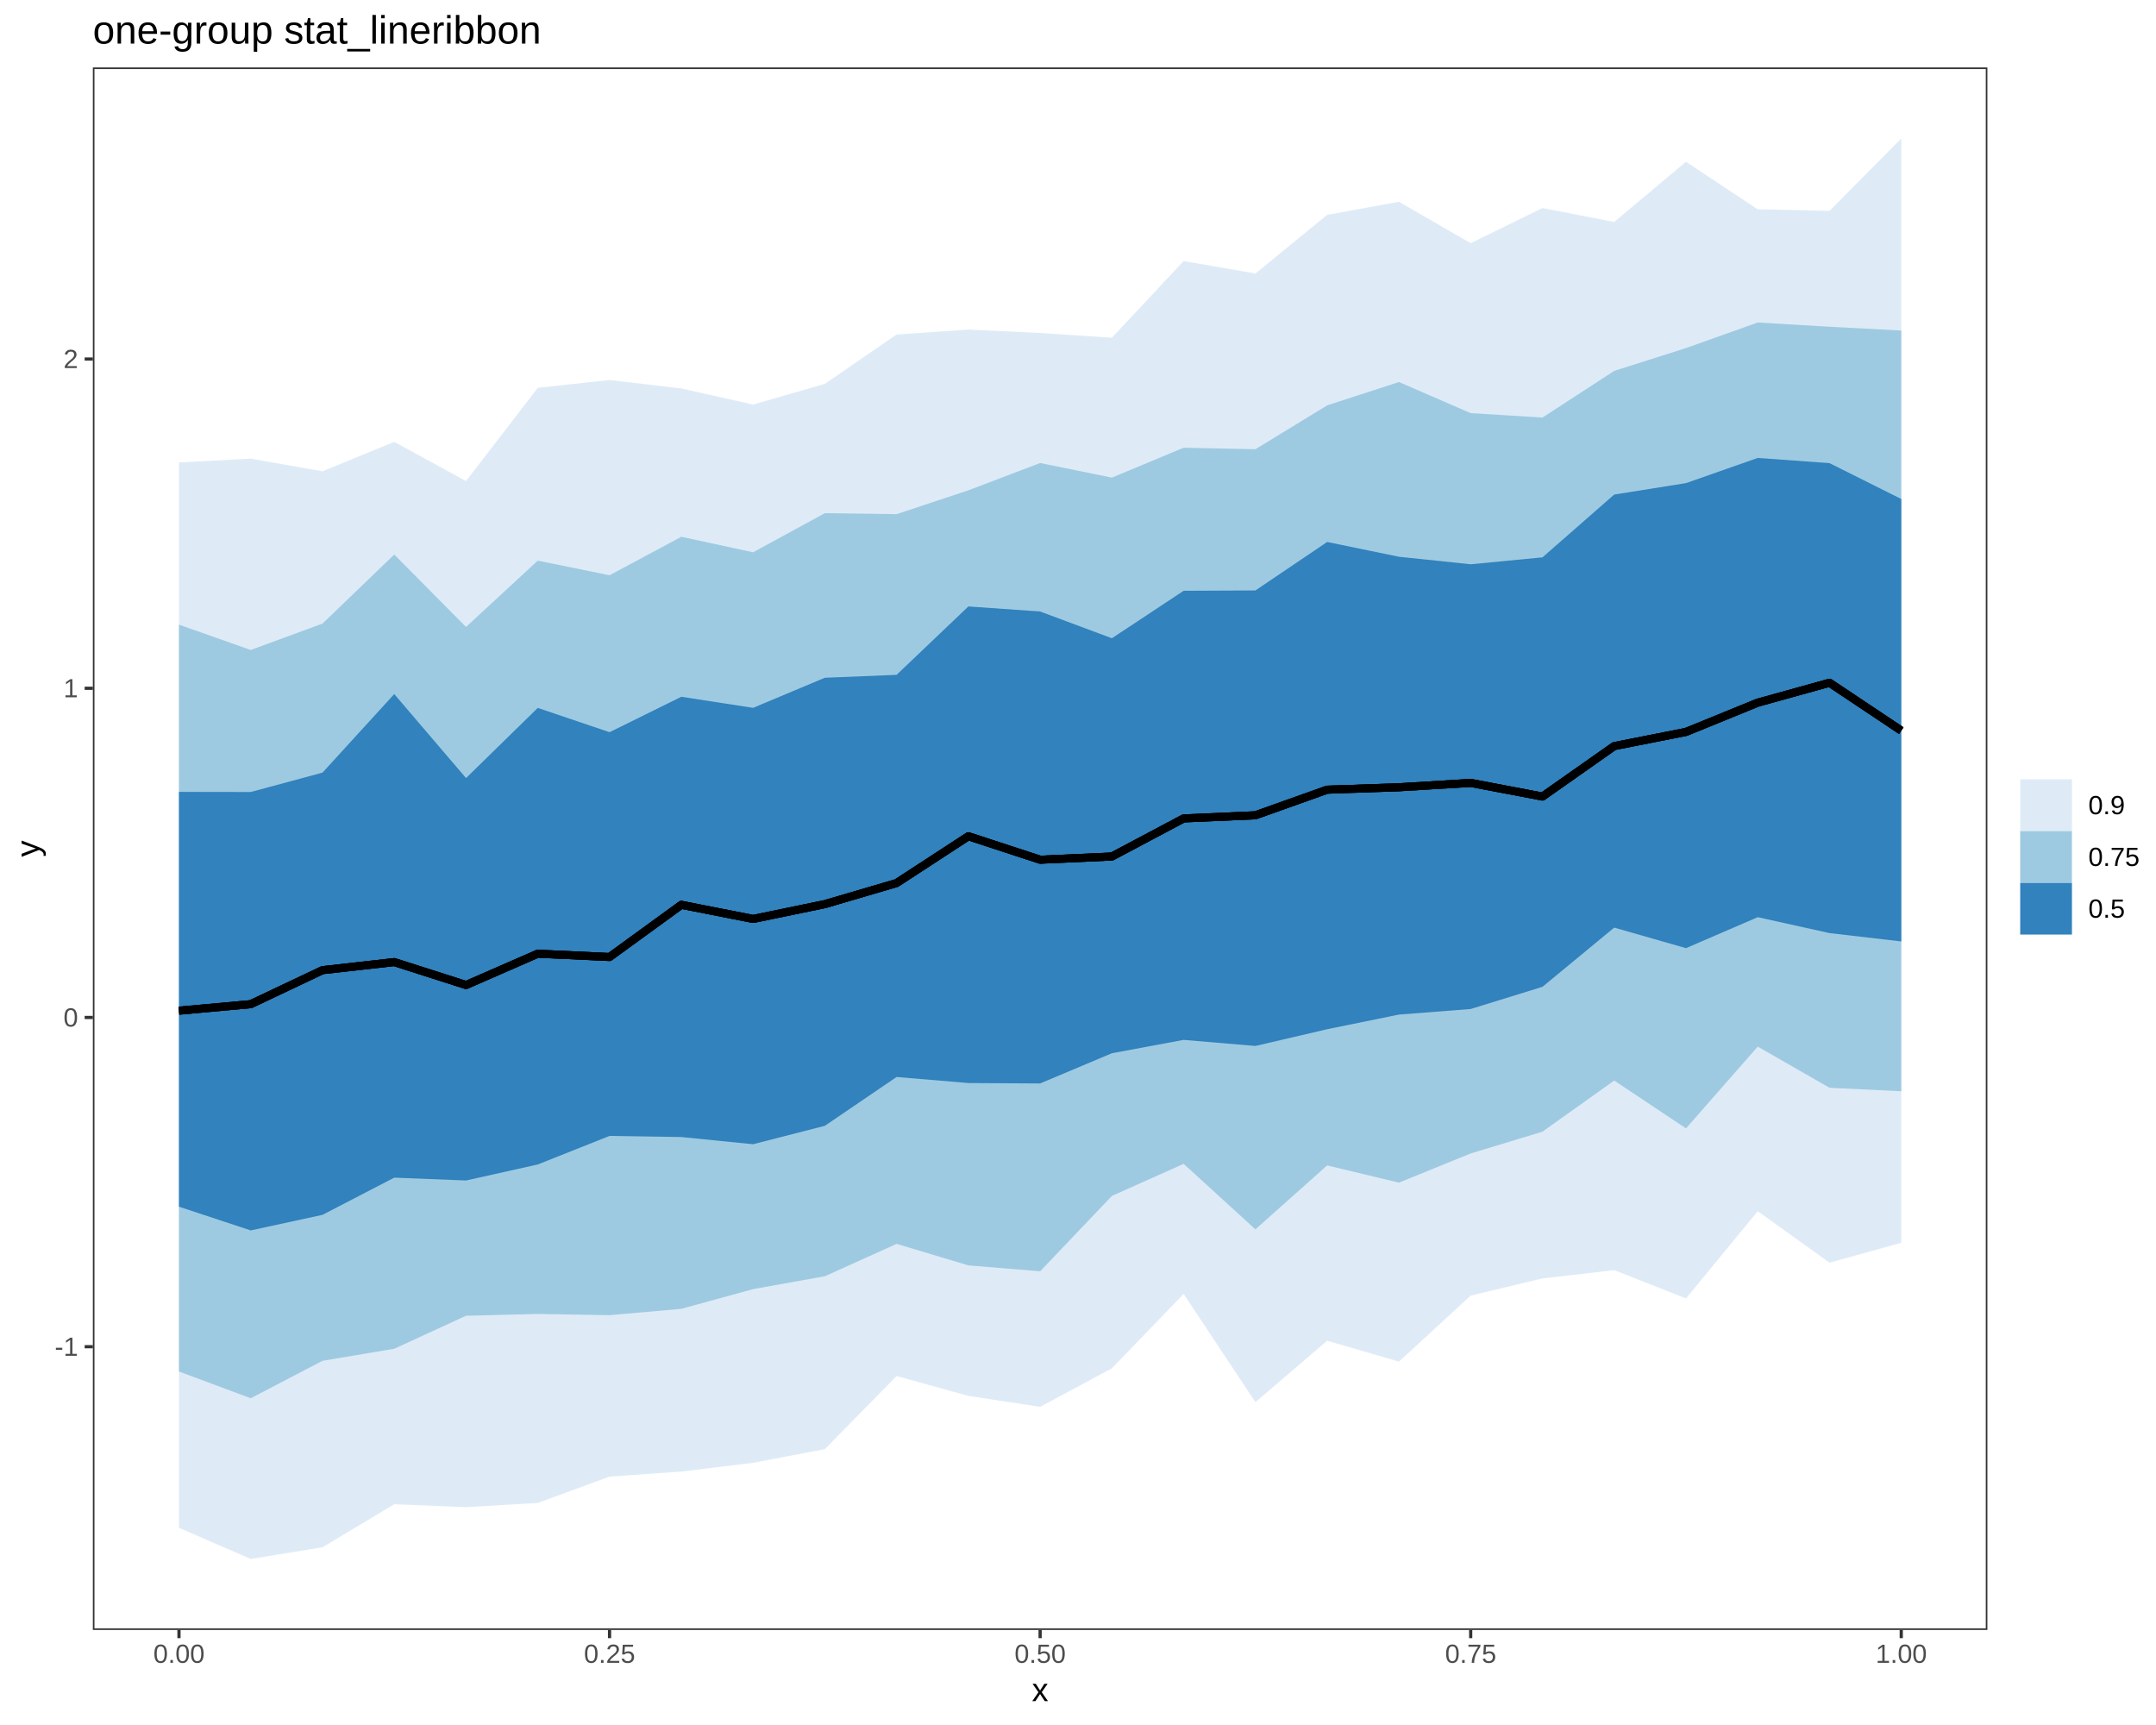
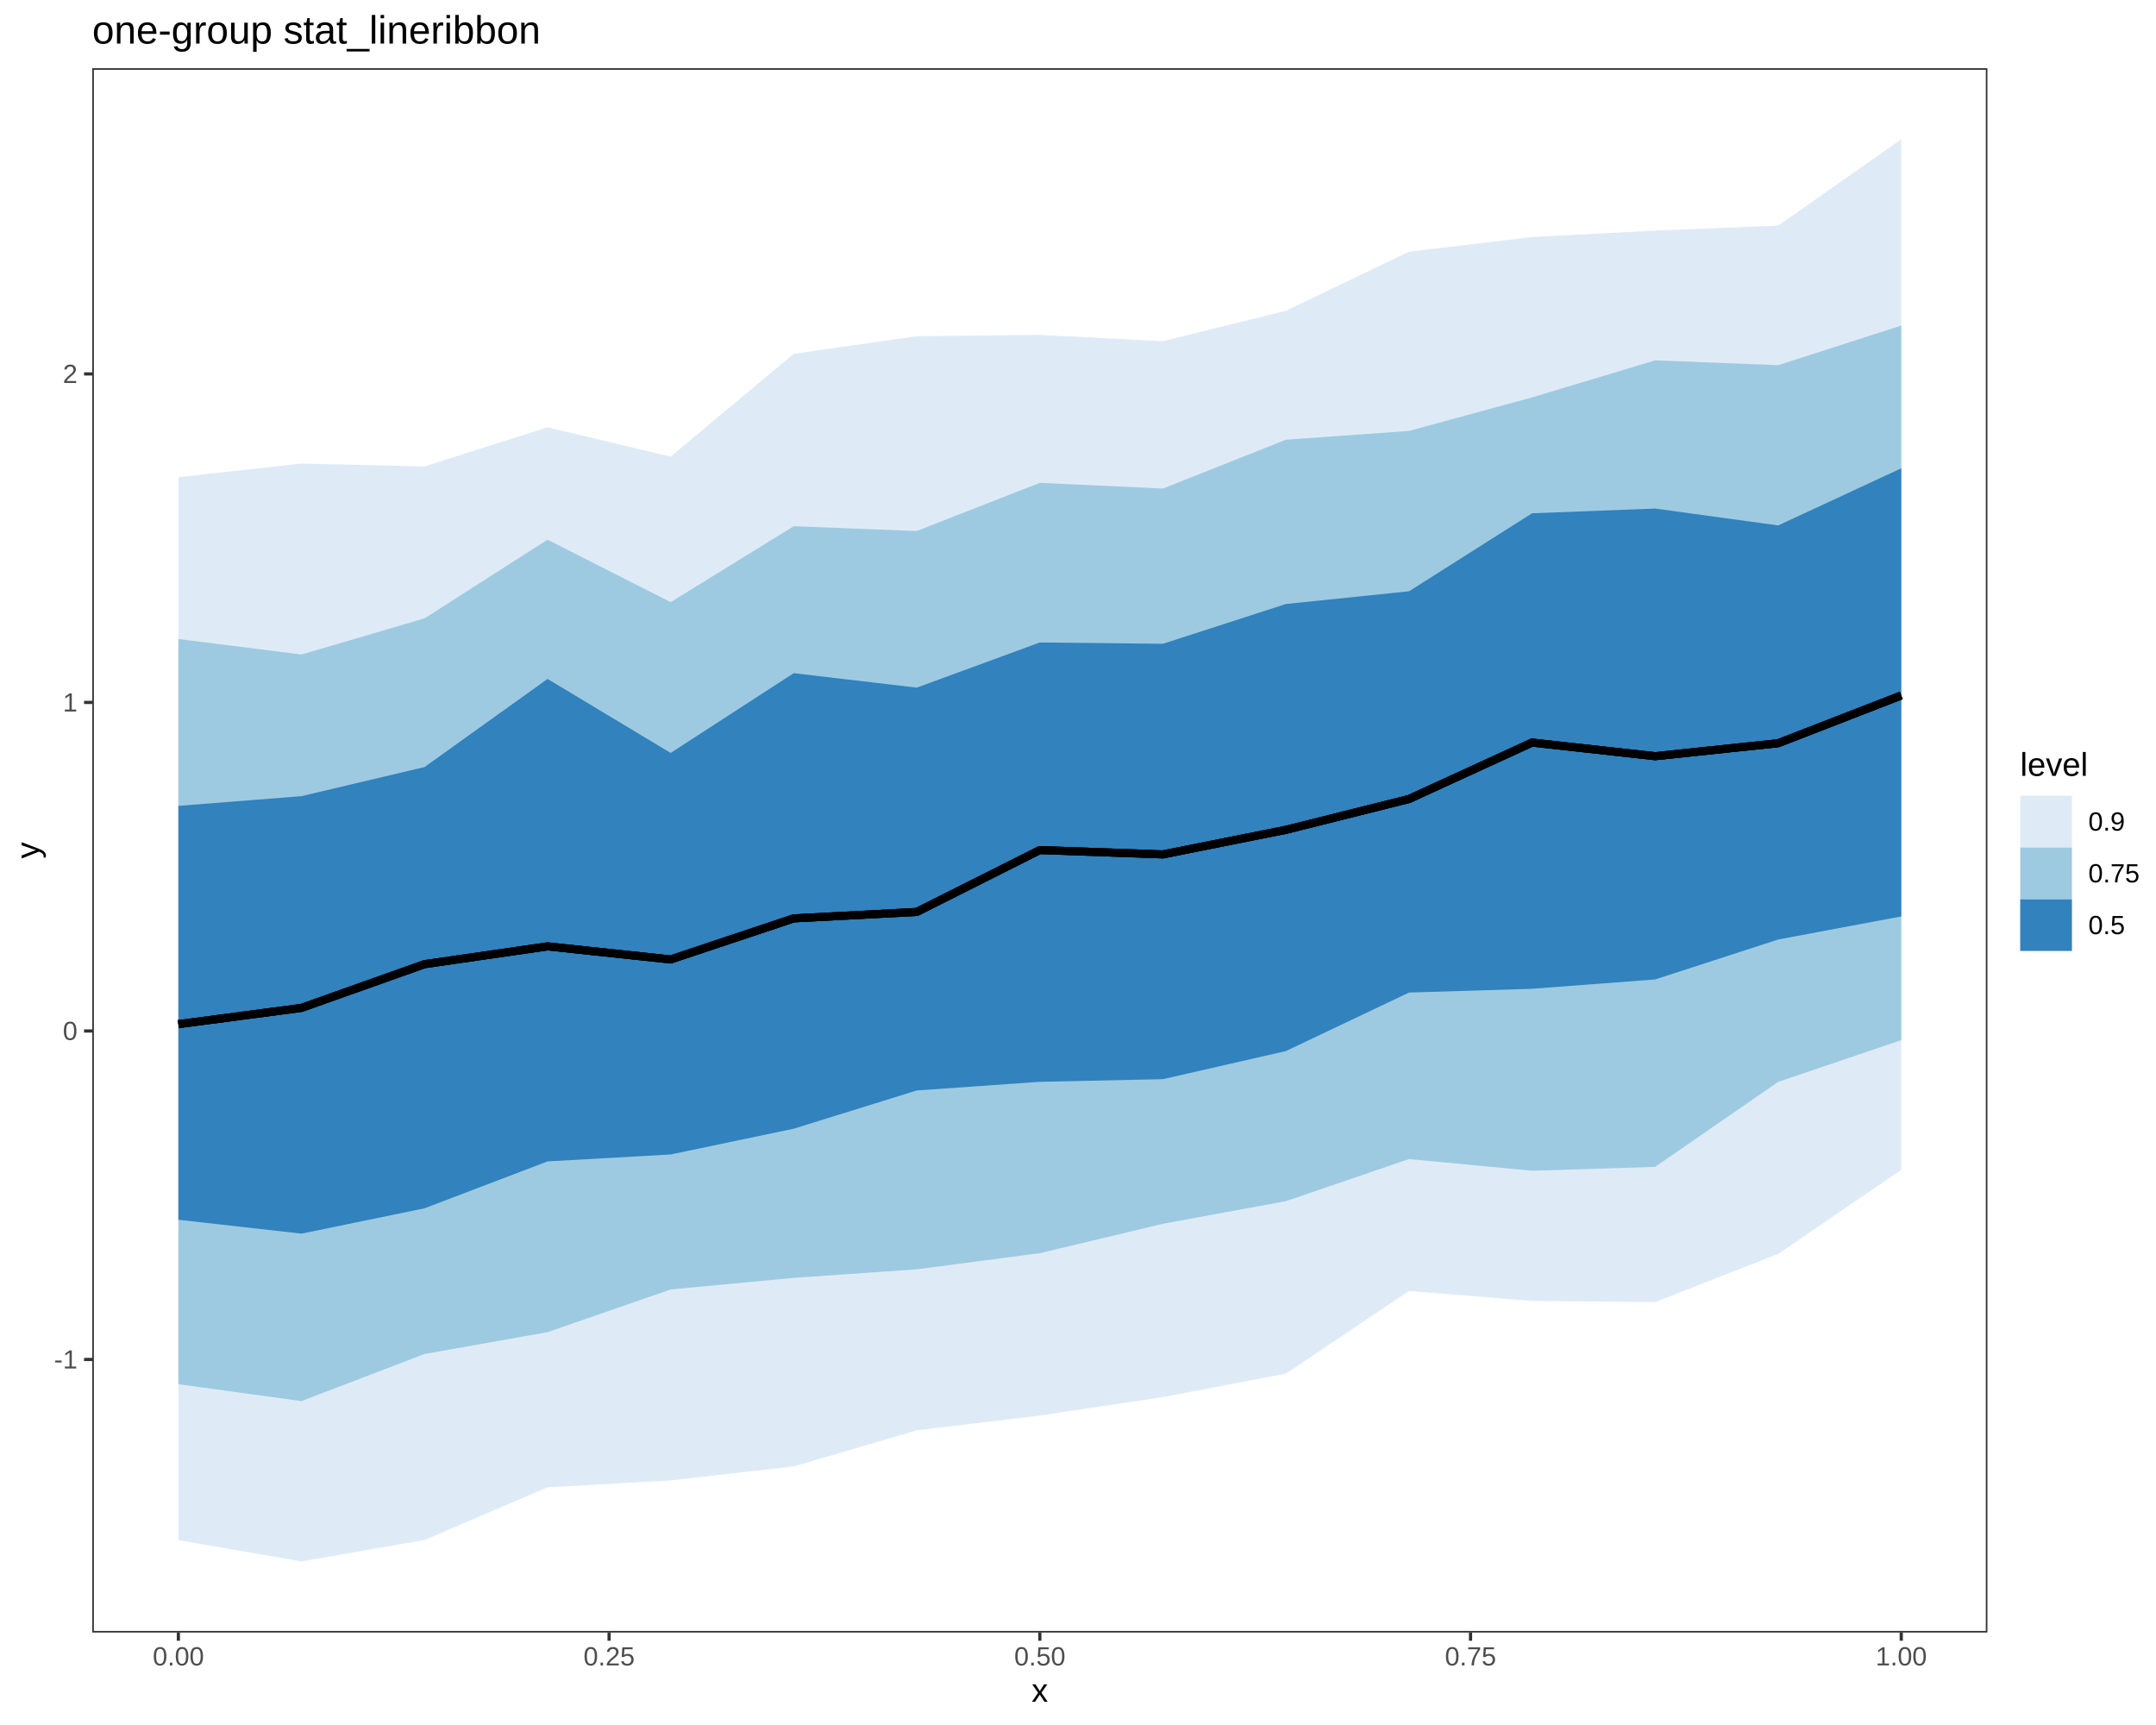
<svg xmlns="http://www.w3.org/2000/svg" viewBox="0 0 720.00 576.00">
  <defs>
    <style type="text/css">
    line, polyline, polygon, path, rect, circle {
      fill: none;
      stroke: #000000;
      stroke-linecap: round;
      stroke-linejoin: round;
      stroke-miterlimit: 10.00;
    }
  </style>
  </defs>
  <rect width="100%" height="100%" style="stroke: none; fill: #FFFFFF;" />
  <rect x="0.00" y="0.00" width="720.00" height="576.00" style="stroke-width: 1.07; stroke: #FFFFFF; fill: #FFFFFF;" />
  <defs>
-     <clipPath id="cpMzEuMDF8NjYzLjY5fDU0NC4yN3wyMi41Mg==">
-       <rect x="31.01" y="22.52" width="632.68" height="521.75" />
+     <clipPath id="cpMzAuODF8NjYzLjY5fDU0NS4xM3wyMi43Nw==">
+       <rect x="30.81" y="22.77" width="632.89" height="522.36" />
    </clipPath>
  </defs>
-   <rect x="31.01" y="22.52" width="632.68" height="521.75" style="stroke-width: 1.07; stroke: none; fill: #FFFFFF;" clip-path="url(#cpMzEuMDF8NjYzLjY5fDU0NC4yN3wyMi41Mg==)" />
-   <polygon points="59.77,154.42 83.73,153.15 107.70,157.38 131.66,147.54 155.63,160.64 179.59,129.50 203.56,126.89 227.53,129.71 251.49,135.09 275.46,128.17 299.42,111.70 323.39,110.05 347.35,111.18 371.32,112.77 395.28,87.17 419.25,91.33 443.21,71.75 467.18,67.38 491.14,81.20 515.11,69.46 539.07,74.12 563.04,54.01 587.00,69.89 610.97,70.42 634.93,46.24 634.93,414.99 610.97,421.63 587.00,404.45 563.04,433.56 539.07,424.12 515.11,426.88 491.14,432.62 467.18,454.66 443.21,447.68 419.25,468.21 395.28,432.05 371.32,456.90 347.35,469.76 323.39,466.11 299.42,459.47 275.46,483.88 251.49,488.45 227.53,491.38 203.56,493.05 179.59,501.85 155.63,503.27 131.66,502.29 107.70,516.65 83.73,520.56 59.77,510.15 " style="stroke-width: nan; stroke: none; fill: #DEEBF7;" clip-path="url(#cpMzEuMDF8NjYzLjY5fDU0NC4yN3wyMi41Mg==)" />
-   <polygon points="59.77,208.58 83.73,217.03 107.70,208.22 131.66,185.16 155.63,209.34 179.59,187.20 203.56,192.08 227.53,179.23 251.49,184.41 275.46,171.35 299.42,171.68 323.39,163.72 347.35,154.60 371.32,159.48 395.28,149.50 419.25,150.00 443.21,135.35 467.18,127.56 491.14,137.95 515.11,139.42 539.07,123.84 563.04,116.22 587.00,107.68 610.97,109.10 634.93,110.36 634.93,364.39 610.97,363.23 587.00,349.48 563.04,376.79 539.07,360.82 515.11,377.88 491.14,385.16 467.18,394.91 443.21,389.15 419.25,410.50 395.28,388.63 371.32,399.34 347.35,424.51 323.39,422.53 299.42,415.35 275.46,426.16 251.49,430.46 227.53,437.04 203.56,439.16 179.59,438.75 155.63,439.35 131.66,450.37 107.70,454.40 83.73,466.90 59.77,457.97 " style="stroke-width: nan; stroke: none; fill: #9ECAE1;" clip-path="url(#cpMzEuMDF8NjYzLjY5fDU0NC4yN3wyMi41Mg==)" />
-   <polygon points="59.77,264.42 83.73,264.46 107.70,257.99 131.66,231.76 155.63,259.81 179.59,236.38 203.56,244.49 227.53,232.66 251.49,236.36 275.46,226.31 299.42,225.34 323.39,202.50 347.35,204.19 371.32,213.12 395.28,197.27 419.25,197.16 443.21,180.97 467.18,185.91 491.14,188.42 515.11,186.11 539.07,165.14 563.04,161.32 587.00,152.91 610.97,154.65 634.93,166.62 634.93,314.36 610.97,311.57 587.00,306.26 563.04,316.60 539.07,309.74 515.11,329.51 491.14,336.92 467.18,338.78 443.21,343.67 419.25,349.26 395.28,347.23 371.32,351.69 347.35,361.78 323.39,361.64 299.42,359.62 275.46,375.92 251.49,382.07 227.53,379.67 203.56,379.30 179.59,388.83 155.63,394.18 131.66,393.23 107.70,405.65 83.73,410.85 59.77,402.93 " style="stroke-width: nan; stroke: none; fill: #3182BD;" clip-path="url(#cpMzEuMDF8NjYzLjY5fDU0NC4yN3wyMi41Mg==)" />
-   <polyline points="59.77,337.48 83.73,335.30 107.70,323.95 131.66,321.25 155.63,328.92 179.59,318.45 203.56,319.56 227.53,302.13 251.49,306.85 275.46,301.90 299.42,294.86 323.39,279.23 347.35,287.07 371.32,286.00 395.28,273.28 419.25,272.23 443.21,263.69 467.18,262.88 491.14,261.42 515.11,265.98 539.07,249.13 563.04,244.40 587.00,234.63 610.97,227.98 634.93,243.97 " style="stroke-width: 2.67; stroke-linecap: butt;" clip-path="url(#cpMzEuMDF8NjYzLjY5fDU0NC4yN3wyMi41Mg==)" />
-   <polyline points="59.77,337.48 83.73,335.30 107.70,323.95 131.66,321.25 155.63,328.92 179.59,318.45 203.56,319.56 227.53,302.13 251.49,306.85 275.46,301.90 299.42,294.86 323.39,279.23 347.35,287.07 371.32,286.00 395.28,273.28 419.25,272.23 443.21,263.69 467.18,262.88 491.14,261.42 515.11,265.98 539.07,249.13 563.04,244.40 587.00,234.63 610.97,227.98 634.93,243.97 " style="stroke-width: 2.67; stroke-linecap: butt;" clip-path="url(#cpMzEuMDF8NjYzLjY5fDU0NC4yN3wyMi41Mg==)" />
-   <polyline points="59.77,337.48 83.73,335.30 107.70,323.95 131.66,321.25 155.63,328.92 179.59,318.45 203.56,319.56 227.53,302.13 251.49,306.85 275.46,301.90 299.42,294.86 323.39,279.23 347.35,287.07 371.32,286.00 395.28,273.28 419.25,272.23 443.21,263.69 467.18,262.88 491.14,261.42 515.11,265.98 539.07,249.13 563.04,244.40 587.00,234.63 610.97,227.98 634.93,243.97 " style="stroke-width: 2.67; stroke-linecap: butt;" clip-path="url(#cpMzEuMDF8NjYzLjY5fDU0NC4yN3wyMi41Mg==)" />
-   <rect x="31.01" y="22.52" width="632.68" height="521.75" style="stroke-width: 1.07; stroke: #333333;" clip-path="url(#cpMzEuMDF8NjYzLjY5fDU0NC4yN3wyMi41Mg==)" />
+   <rect x="30.81" y="22.77" width="632.89" height="522.36" style="stroke-width: 1.07; stroke: none; fill: #FFFFFF;" clip-path="url(#cpMzAuODF8NjYzLjY5fDU0NS4xM3wyMi43Nw==)" />
+   <polygon points="59.57,159.32 100.67,154.79 141.77,155.75 182.86,142.67 223.96,152.47 265.06,118.14 306.15,112.26 347.25,111.82 388.35,113.92 429.44,103.75 470.54,84.05 511.64,79.14 552.73,77.00 593.83,75.33 634.93,46.52 634.93,390.63 593.83,418.69 552.73,434.79 511.64,434.41 470.54,431.06 429.44,458.68 388.35,466.50 347.25,472.68 306.15,477.62 265.06,489.66 223.96,494.34 182.86,496.64 141.77,514.22 100.67,521.39 59.57,514.27 " style="stroke-width: nan; stroke: none; fill: #DEEBF7;" clip-path="url(#cpMzAuODF8NjYzLjY5fDU0NS4xM3wyMi43Nw==)" />
+   <polygon points="59.57,213.37 100.67,218.54 141.77,206.48 182.86,180.20 223.96,201.06 265.06,175.71 306.15,177.31 347.25,161.22 388.35,163.13 429.44,146.83 470.54,143.89 511.64,132.69 552.73,120.33 593.83,121.93 634.93,108.71 634.93,347.31 593.83,361.26 552.73,389.64 511.64,390.93 470.54,387.03 429.44,401.08 388.35,408.64 347.25,418.46 306.15,423.84 265.06,426.70 223.96,430.57 182.86,444.83 141.77,452.12 100.67,467.85 59.57,462.21 " style="stroke-width: nan; stroke: none; fill: #9ECAE1;" clip-path="url(#cpMzAuODF8NjYzLjY5fDU0NS4xM3wyMi43Nw==)" />
+   <polygon points="59.57,269.09 100.67,265.85 141.77,256.13 182.86,226.70 223.96,251.42 265.06,224.78 306.15,229.61 347.25,214.53 388.35,214.97 429.44,201.68 470.54,197.44 511.64,171.39 552.73,169.81 593.83,175.45 634.93,156.37 634.93,306.00 593.83,313.71 552.73,327.05 511.64,330.17 470.54,331.43 429.44,350.96 388.35,360.35 347.25,361.23 306.15,364.12 265.06,376.89 223.96,385.49 182.86,387.81 141.77,403.47 100.67,411.93 59.57,407.29 " style="stroke-width: nan; stroke: none; fill: #3182BD;" clip-path="url(#cpMzAuODF8NjYzLjY5fDU0NS4xM3wyMi43Nw==)" />
+   <polyline points="59.57,341.98 100.67,336.55 141.77,321.95 182.86,316.00 223.96,320.38 265.06,306.66 306.15,304.51 347.25,283.85 388.35,285.30 429.44,277.09 470.54,266.80 511.64,247.95 552.73,252.51 593.83,248.17 634.93,232.22 " style="stroke-width: 2.67; stroke-linecap: butt;" clip-path="url(#cpMzAuODF8NjYzLjY5fDU0NS4xM3wyMi43Nw==)" />
+   <polyline points="59.57,341.98 100.67,336.55 141.77,321.95 182.86,316.00 223.96,320.38 265.06,306.66 306.15,304.51 347.25,283.85 388.35,285.30 429.44,277.09 470.54,266.80 511.64,247.95 552.73,252.51 593.83,248.17 634.93,232.22 " style="stroke-width: 2.67; stroke-linecap: butt;" clip-path="url(#cpMzAuODF8NjYzLjY5fDU0NS4xM3wyMi43Nw==)" />
+   <polyline points="59.57,341.98 100.67,336.55 141.77,321.95 182.86,316.00 223.96,320.38 265.06,306.66 306.15,304.51 347.25,283.85 388.35,285.30 429.44,277.09 470.54,266.80 511.64,247.95 552.73,252.51 593.83,248.17 634.93,232.22 " style="stroke-width: 2.67; stroke-linecap: butt;" clip-path="url(#cpMzAuODF8NjYzLjY5fDU0NS4xM3wyMi43Nw==)" />
+   <rect x="30.81" y="22.77" width="632.89" height="522.36" style="stroke-width: 1.07; stroke: #333333;" clip-path="url(#cpMzAuODF8NjYzLjY5fDU0NS4xM3wyMi43Nw==)" />
  <defs>
    <clipPath id="cpMC4wMHw3MjAuMDB8NTc2LjAwfDAuMDA=">
      <rect x="0.00" y="0.00" width="720.00" height="576.00" />
    </clipPath>
  </defs>
  <g clip-path="url(#cpMC4wMHw3MjAuMDB8NTc2LjAwfDAuMDA=)">
-     <text x="18.27" y="452.72" style="font-size: 8.80px; fill: #4D4D4D; font-family: Liberation Sans;" textLength="7.81px" lengthAdjust="spacingAndGlyphs">-1</text>
+     <text x="18.06" y="456.97" style="font-size: 8.80px; fill: #4D4D4D; font-family: Liberation Sans;" textLength="7.81px" lengthAdjust="spacingAndGlyphs">-1</text>
  </g>
  <g clip-path="url(#cpMC4wMHw3MjAuMDB8NTc2LjAwfDAuMDA=)">
-     <text x="21.19" y="342.78" style="font-size: 8.80px; fill: #4D4D4D; font-family: Liberation Sans;" textLength="4.89px" lengthAdjust="spacingAndGlyphs">0</text>
+     <text x="20.98" y="347.27" style="font-size: 8.80px; fill: #4D4D4D; font-family: Liberation Sans;" textLength="4.89px" lengthAdjust="spacingAndGlyphs">0</text>
  </g>
  <g clip-path="url(#cpMC4wMHw3MjAuMDB8NTc2LjAwfDAuMDA=)">
-     <text x="21.19" y="232.84" style="font-size: 8.80px; fill: #4D4D4D; font-family: Liberation Sans;" textLength="4.89px" lengthAdjust="spacingAndGlyphs">1</text>
+     <text x="20.98" y="237.58" style="font-size: 8.80px; fill: #4D4D4D; font-family: Liberation Sans;" textLength="4.89px" lengthAdjust="spacingAndGlyphs">1</text>
  </g>
  <g clip-path="url(#cpMC4wMHw3MjAuMDB8NTc2LjAwfDAuMDA=)">
-     <text x="21.19" y="122.90" style="font-size: 8.80px; fill: #4D4D4D; font-family: Liberation Sans;" textLength="4.89px" lengthAdjust="spacingAndGlyphs">2</text>
+     <text x="20.98" y="127.88" style="font-size: 8.80px; fill: #4D4D4D; font-family: Liberation Sans;" textLength="4.89px" lengthAdjust="spacingAndGlyphs">2</text>
  </g>
-   <polyline points="28.27,449.69 31.01,449.69 " style="stroke-width: 1.07; stroke: #333333; stroke-linecap: butt;" clip-path="url(#cpMC4wMHw3MjAuMDB8NTc2LjAwfDAuMDA=)" />
-   <polyline points="28.27,339.75 31.01,339.75 " style="stroke-width: 1.07; stroke: #333333; stroke-linecap: butt;" clip-path="url(#cpMC4wMHw3MjAuMDB8NTc2LjAwfDAuMDA=)" />
-   <polyline points="28.27,229.82 31.01,229.82 " style="stroke-width: 1.07; stroke: #333333; stroke-linecap: butt;" clip-path="url(#cpMC4wMHw3MjAuMDB8NTc2LjAwfDAuMDA=)" />
-   <polyline points="28.27,119.88 31.01,119.88 " style="stroke-width: 1.07; stroke: #333333; stroke-linecap: butt;" clip-path="url(#cpMC4wMHw3MjAuMDB8NTc2LjAwfDAuMDA=)" />
-   <polyline points="59.77,547.01 59.77,544.27 " style="stroke-width: 1.07; stroke: #333333; stroke-linecap: butt;" clip-path="url(#cpMC4wMHw3MjAuMDB8NTc2LjAwfDAuMDA=)" />
-   <polyline points="203.56,547.01 203.56,544.27 " style="stroke-width: 1.07; stroke: #333333; stroke-linecap: butt;" clip-path="url(#cpMC4wMHw3MjAuMDB8NTc2LjAwfDAuMDA=)" />
-   <polyline points="347.35,547.01 347.35,544.27 " style="stroke-width: 1.07; stroke: #333333; stroke-linecap: butt;" clip-path="url(#cpMC4wMHw3MjAuMDB8NTc2LjAwfDAuMDA=)" />
-   <polyline points="491.14,547.01 491.14,544.27 " style="stroke-width: 1.07; stroke: #333333; stroke-linecap: butt;" clip-path="url(#cpMC4wMHw3MjAuMDB8NTc2LjAwfDAuMDA=)" />
-   <polyline points="634.93,547.01 634.93,544.27 " style="stroke-width: 1.07; stroke: #333333; stroke-linecap: butt;" clip-path="url(#cpMC4wMHw3MjAuMDB8NTc2LjAwfDAuMDA=)" />
+   <polyline points="28.07,453.95 30.81,453.95 " style="stroke-width: 1.07; stroke: #333333; stroke-linecap: butt;" clip-path="url(#cpMC4wMHw3MjAuMDB8NTc2LjAwfDAuMDA=)" />
+   <polyline points="28.07,344.25 30.81,344.25 " style="stroke-width: 1.07; stroke: #333333; stroke-linecap: butt;" clip-path="url(#cpMC4wMHw3MjAuMDB8NTc2LjAwfDAuMDA=)" />
+   <polyline points="28.07,234.55 30.81,234.55 " style="stroke-width: 1.07; stroke: #333333; stroke-linecap: butt;" clip-path="url(#cpMC4wMHw3MjAuMDB8NTc2LjAwfDAuMDA=)" />
+   <polyline points="28.07,124.86 30.81,124.86 " style="stroke-width: 1.07; stroke: #333333; stroke-linecap: butt;" clip-path="url(#cpMC4wMHw3MjAuMDB8NTc2LjAwfDAuMDA=)" />
+   <polyline points="59.57,547.87 59.57,545.13 " style="stroke-width: 1.07; stroke: #333333; stroke-linecap: butt;" clip-path="url(#cpMC4wMHw3MjAuMDB8NTc2LjAwfDAuMDA=)" />
+   <polyline points="203.41,547.87 203.41,545.13 " style="stroke-width: 1.07; stroke: #333333; stroke-linecap: butt;" clip-path="url(#cpMC4wMHw3MjAuMDB8NTc2LjAwfDAuMDA=)" />
+   <polyline points="347.25,547.87 347.25,545.13 " style="stroke-width: 1.07; stroke: #333333; stroke-linecap: butt;" clip-path="url(#cpMC4wMHw3MjAuMDB8NTc2LjAwfDAuMDA=)" />
+   <polyline points="491.09,547.87 491.09,545.13 " style="stroke-width: 1.07; stroke: #333333; stroke-linecap: butt;" clip-path="url(#cpMC4wMHw3MjAuMDB8NTc2LjAwfDAuMDA=)" />
+   <polyline points="634.93,547.87 634.93,545.13 " style="stroke-width: 1.07; stroke: #333333; stroke-linecap: butt;" clip-path="url(#cpMC4wMHw3MjAuMDB8NTc2LjAwfDAuMDA=)" />
  <g clip-path="url(#cpMC4wMHw3MjAuMDB8NTc2LjAwfDAuMDA=)">
-     <text x="51.21" y="555.25" style="font-size: 8.80px; fill: #4D4D4D; font-family: Liberation Sans;" textLength="17.11px" lengthAdjust="spacingAndGlyphs">0.00</text>
+     <text x="51.02" y="556.11" style="font-size: 8.80px; fill: #4D4D4D; font-family: Liberation Sans;" textLength="17.11px" lengthAdjust="spacingAndGlyphs">0.00</text>
  </g>
  <g clip-path="url(#cpMC4wMHw3MjAuMDB8NTc2LjAwfDAuMDA=)">
-     <text x="195.01" y="555.25" style="font-size: 8.80px; fill: #4D4D4D; font-family: Liberation Sans;" textLength="17.11px" lengthAdjust="spacingAndGlyphs">0.25</text>
+     <text x="194.86" y="556.11" style="font-size: 8.80px; fill: #4D4D4D; font-family: Liberation Sans;" textLength="17.11px" lengthAdjust="spacingAndGlyphs">0.25</text>
  </g>
  <g clip-path="url(#cpMC4wMHw3MjAuMDB8NTc2LjAwfDAuMDA=)">
-     <text x="338.80" y="555.25" style="font-size: 8.80px; fill: #4D4D4D; font-family: Liberation Sans;" textLength="17.11px" lengthAdjust="spacingAndGlyphs">0.50</text>
+     <text x="338.70" y="556.11" style="font-size: 8.80px; fill: #4D4D4D; font-family: Liberation Sans;" textLength="17.11px" lengthAdjust="spacingAndGlyphs">0.50</text>
  </g>
  <g clip-path="url(#cpMC4wMHw3MjAuMDB8NTc2LjAwfDAuMDA=)">
-     <text x="482.59" y="555.25" style="font-size: 8.80px; fill: #4D4D4D; font-family: Liberation Sans;" textLength="17.11px" lengthAdjust="spacingAndGlyphs">0.75</text>
+     <text x="482.53" y="556.11" style="font-size: 8.80px; fill: #4D4D4D; font-family: Liberation Sans;" textLength="17.11px" lengthAdjust="spacingAndGlyphs">0.75</text>
  </g>
  <g clip-path="url(#cpMC4wMHw3MjAuMDB8NTc2LjAwfDAuMDA=)">
-     <text x="626.38" y="555.25" style="font-size: 8.80px; fill: #4D4D4D; font-family: Liberation Sans;" textLength="17.11px" lengthAdjust="spacingAndGlyphs">1.00</text>
+     <text x="626.37" y="556.11" style="font-size: 8.80px; fill: #4D4D4D; font-family: Liberation Sans;" textLength="17.11px" lengthAdjust="spacingAndGlyphs">1.00</text>
  </g>
  <g clip-path="url(#cpMC4wMHw3MjAuMDB8NTc2LjAwfDAuMDA=)">
-     <text x="344.60" y="568.04" style="font-size: 11.00px; font-family: Liberation Sans;" textLength="5.50px" lengthAdjust="spacingAndGlyphs">x</text>
+     <text x="344.50" y="568.24" style="font-size: 11.00px; font-family: Liberation Sans;" textLength="5.50px" lengthAdjust="spacingAndGlyphs">x</text>
  </g>
  <g clip-path="url(#cpMC4wMHw3MjAuMDB8NTc2LjAwfDAuMDA=)">
-     <text transform="translate(13.04,286.15) rotate(-90)" style="font-size: 11.00px; font-family: Liberation Sans;" textLength="5.50px" lengthAdjust="spacingAndGlyphs">y</text>
+     <text transform="translate(13.04,286.70) rotate(-90)" style="font-size: 11.00px; font-family: Liberation Sans;" textLength="5.50px" lengthAdjust="spacingAndGlyphs">y</text>
  </g>
-   <rect x="674.65" y="254.74" width="39.87" height="57.32" style="stroke-width: 1.07; stroke: none; fill: #FFFFFF;" clip-path="url(#cpMC4wMHw3MjAuMDB8NTc2LjAwfDAuMDA=)" />
-   <rect x="674.65" y="260.22" width="17.28" height="17.28" style="stroke-width: 1.07; stroke: none; fill: #FFFFFF;" clip-path="url(#cpMC4wMHw3MjAuMDB8NTc2LjAwfDAuMDA=)" />
-   <rect x="674.65" y="260.22" width="17.28" height="17.28" style="stroke-width: 0.75; stroke: none; fill: #DEEBF7;" clip-path="url(#cpMC4wMHw3MjAuMDB8NTc2LjAwfDAuMDA=)" />
-   <rect x="674.65" y="277.50" width="17.28" height="17.28" style="stroke-width: 1.07; stroke: none; fill: #FFFFFF;" clip-path="url(#cpMC4wMHw3MjAuMDB8NTc2LjAwfDAuMDA=)" />
-   <rect x="674.65" y="277.50" width="17.28" height="17.28" style="stroke-width: 0.75; stroke: none; fill: #9ECAE1;" clip-path="url(#cpMC4wMHw3MjAuMDB8NTc2LjAwfDAuMDA=)" />
-   <rect x="674.65" y="294.78" width="17.28" height="17.28" style="stroke-width: 1.07; stroke: none; fill: #FFFFFF;" clip-path="url(#cpMC4wMHw3MjAuMDB8NTc2LjAwfDAuMDA=)" />
-   <rect x="674.65" y="294.78" width="17.28" height="17.28" style="stroke-width: 0.75; stroke: none; fill: #3182BD;" clip-path="url(#cpMC4wMHw3MjAuMDB8NTc2LjAwfDAuMDA=)" />
+   <rect x="674.65" y="250.37" width="39.87" height="67.16" style="stroke-width: 1.07; stroke: none; fill: #FFFFFF;" clip-path="url(#cpMC4wMHw3MjAuMDB8NTc2LjAwfDAuMDA=)" />
  <g clip-path="url(#cpMC4wMHw3MjAuMDB8NTc2LjAwfDAuMDA=)">
-     <text x="697.41" y="271.88" style="font-size: 8.80px; font-family: Liberation Sans;" textLength="12.22px" lengthAdjust="spacingAndGlyphs">0.9</text>
+     <text x="674.65" y="259.07" style="font-size: 11.00px; font-family: Liberation Sans;" textLength="22.62px" lengthAdjust="spacingAndGlyphs">level</text>
+   </g>
+   <rect x="674.65" y="265.69" width="17.28" height="17.28" style="stroke-width: 1.07; stroke: none; fill: #FFFFFF;" clip-path="url(#cpMC4wMHw3MjAuMDB8NTc2LjAwfDAuMDA=)" />
+   <rect x="674.65" y="265.69" width="17.28" height="17.28" style="stroke-width: 0.75; stroke: none; fill: #DEEBF7;" clip-path="url(#cpMC4wMHw3MjAuMDB8NTc2LjAwfDAuMDA=)" />
+   <rect x="674.65" y="282.97" width="17.28" height="17.28" style="stroke-width: 1.07; stroke: none; fill: #FFFFFF;" clip-path="url(#cpMC4wMHw3MjAuMDB8NTc2LjAwfDAuMDA=)" />
+   <rect x="674.65" y="282.97" width="17.28" height="17.28" style="stroke-width: 0.75; stroke: none; fill: #9ECAE1;" clip-path="url(#cpMC4wMHw3MjAuMDB8NTc2LjAwfDAuMDA=)" />
+   <rect x="674.65" y="300.25" width="17.28" height="17.28" style="stroke-width: 1.07; stroke: none; fill: #FFFFFF;" clip-path="url(#cpMC4wMHw3MjAuMDB8NTc2LjAwfDAuMDA=)" />
+   <rect x="674.65" y="300.25" width="17.28" height="17.28" style="stroke-width: 0.75; stroke: none; fill: #3182BD;" clip-path="url(#cpMC4wMHw3MjAuMDB8NTc2LjAwfDAuMDA=)" />
+   <g clip-path="url(#cpMC4wMHw3MjAuMDB8NTc2LjAwfDAuMDA=)">
+     <text x="697.41" y="277.36" style="font-size: 8.80px; font-family: Liberation Sans;" textLength="12.22px" lengthAdjust="spacingAndGlyphs">0.9</text>
  </g>
  <g clip-path="url(#cpMC4wMHw3MjAuMDB8NTc2LjAwfDAuMDA=)">
-     <text x="697.41" y="289.16" style="font-size: 8.80px; font-family: Liberation Sans;" textLength="17.11px" lengthAdjust="spacingAndGlyphs">0.75</text>
+     <text x="697.41" y="294.64" style="font-size: 8.80px; font-family: Liberation Sans;" textLength="17.11px" lengthAdjust="spacingAndGlyphs">0.75</text>
  </g>
  <g clip-path="url(#cpMC4wMHw3MjAuMDB8NTc2LjAwfDAuMDA=)">
-     <text x="697.41" y="306.44" style="font-size: 8.80px; font-family: Liberation Sans;" textLength="12.22px" lengthAdjust="spacingAndGlyphs">0.5</text>
+     <text x="697.41" y="311.92" style="font-size: 8.80px; font-family: Liberation Sans;" textLength="12.22px" lengthAdjust="spacingAndGlyphs">0.5</text>
  </g>
  <g clip-path="url(#cpMC4wMHw3MjAuMDB8NTc2LjAwfDAuMDA=)">
-     <text x="31.01" y="14.56" style="font-size: 13.20px; font-family: Liberation Sans;" textLength="149.47px" lengthAdjust="spacingAndGlyphs">one-group stat_lineribbon</text>
+     <text x="30.81" y="14.56" style="font-size: 13.20px; font-family: Liberation Sans;" textLength="149.47px" lengthAdjust="spacingAndGlyphs">one-group stat_lineribbon</text>
  </g>
</svg>
